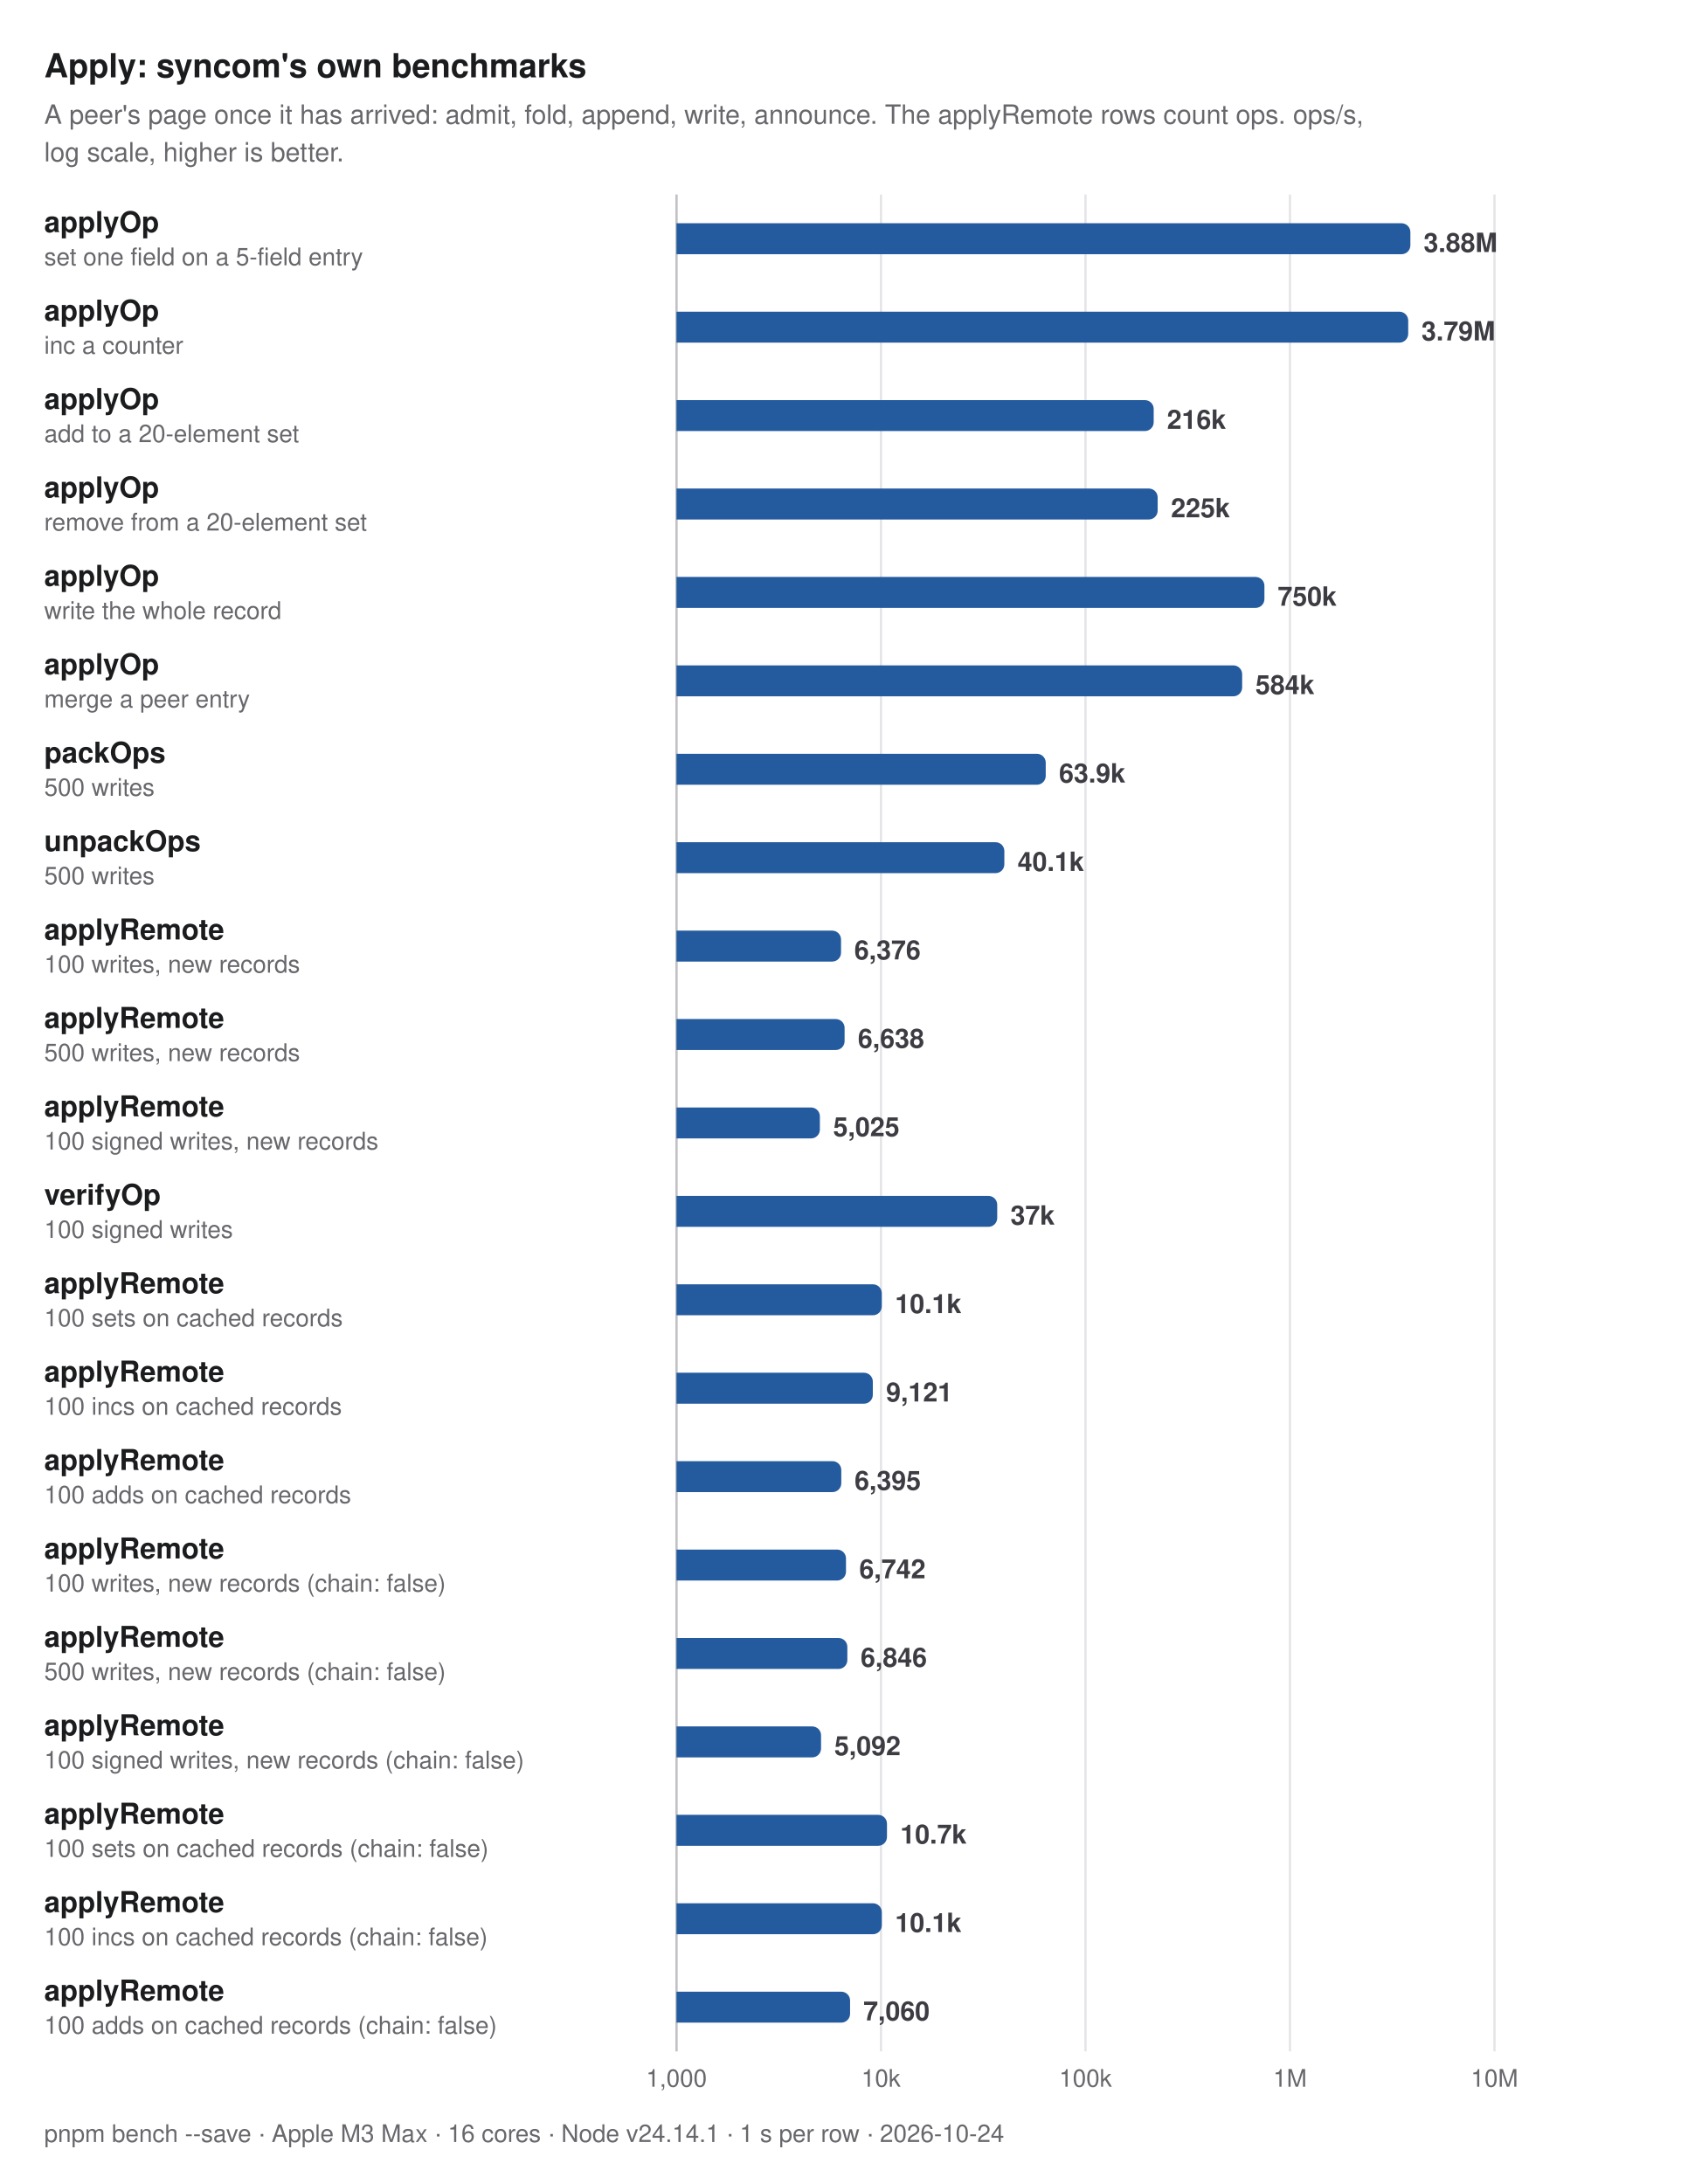
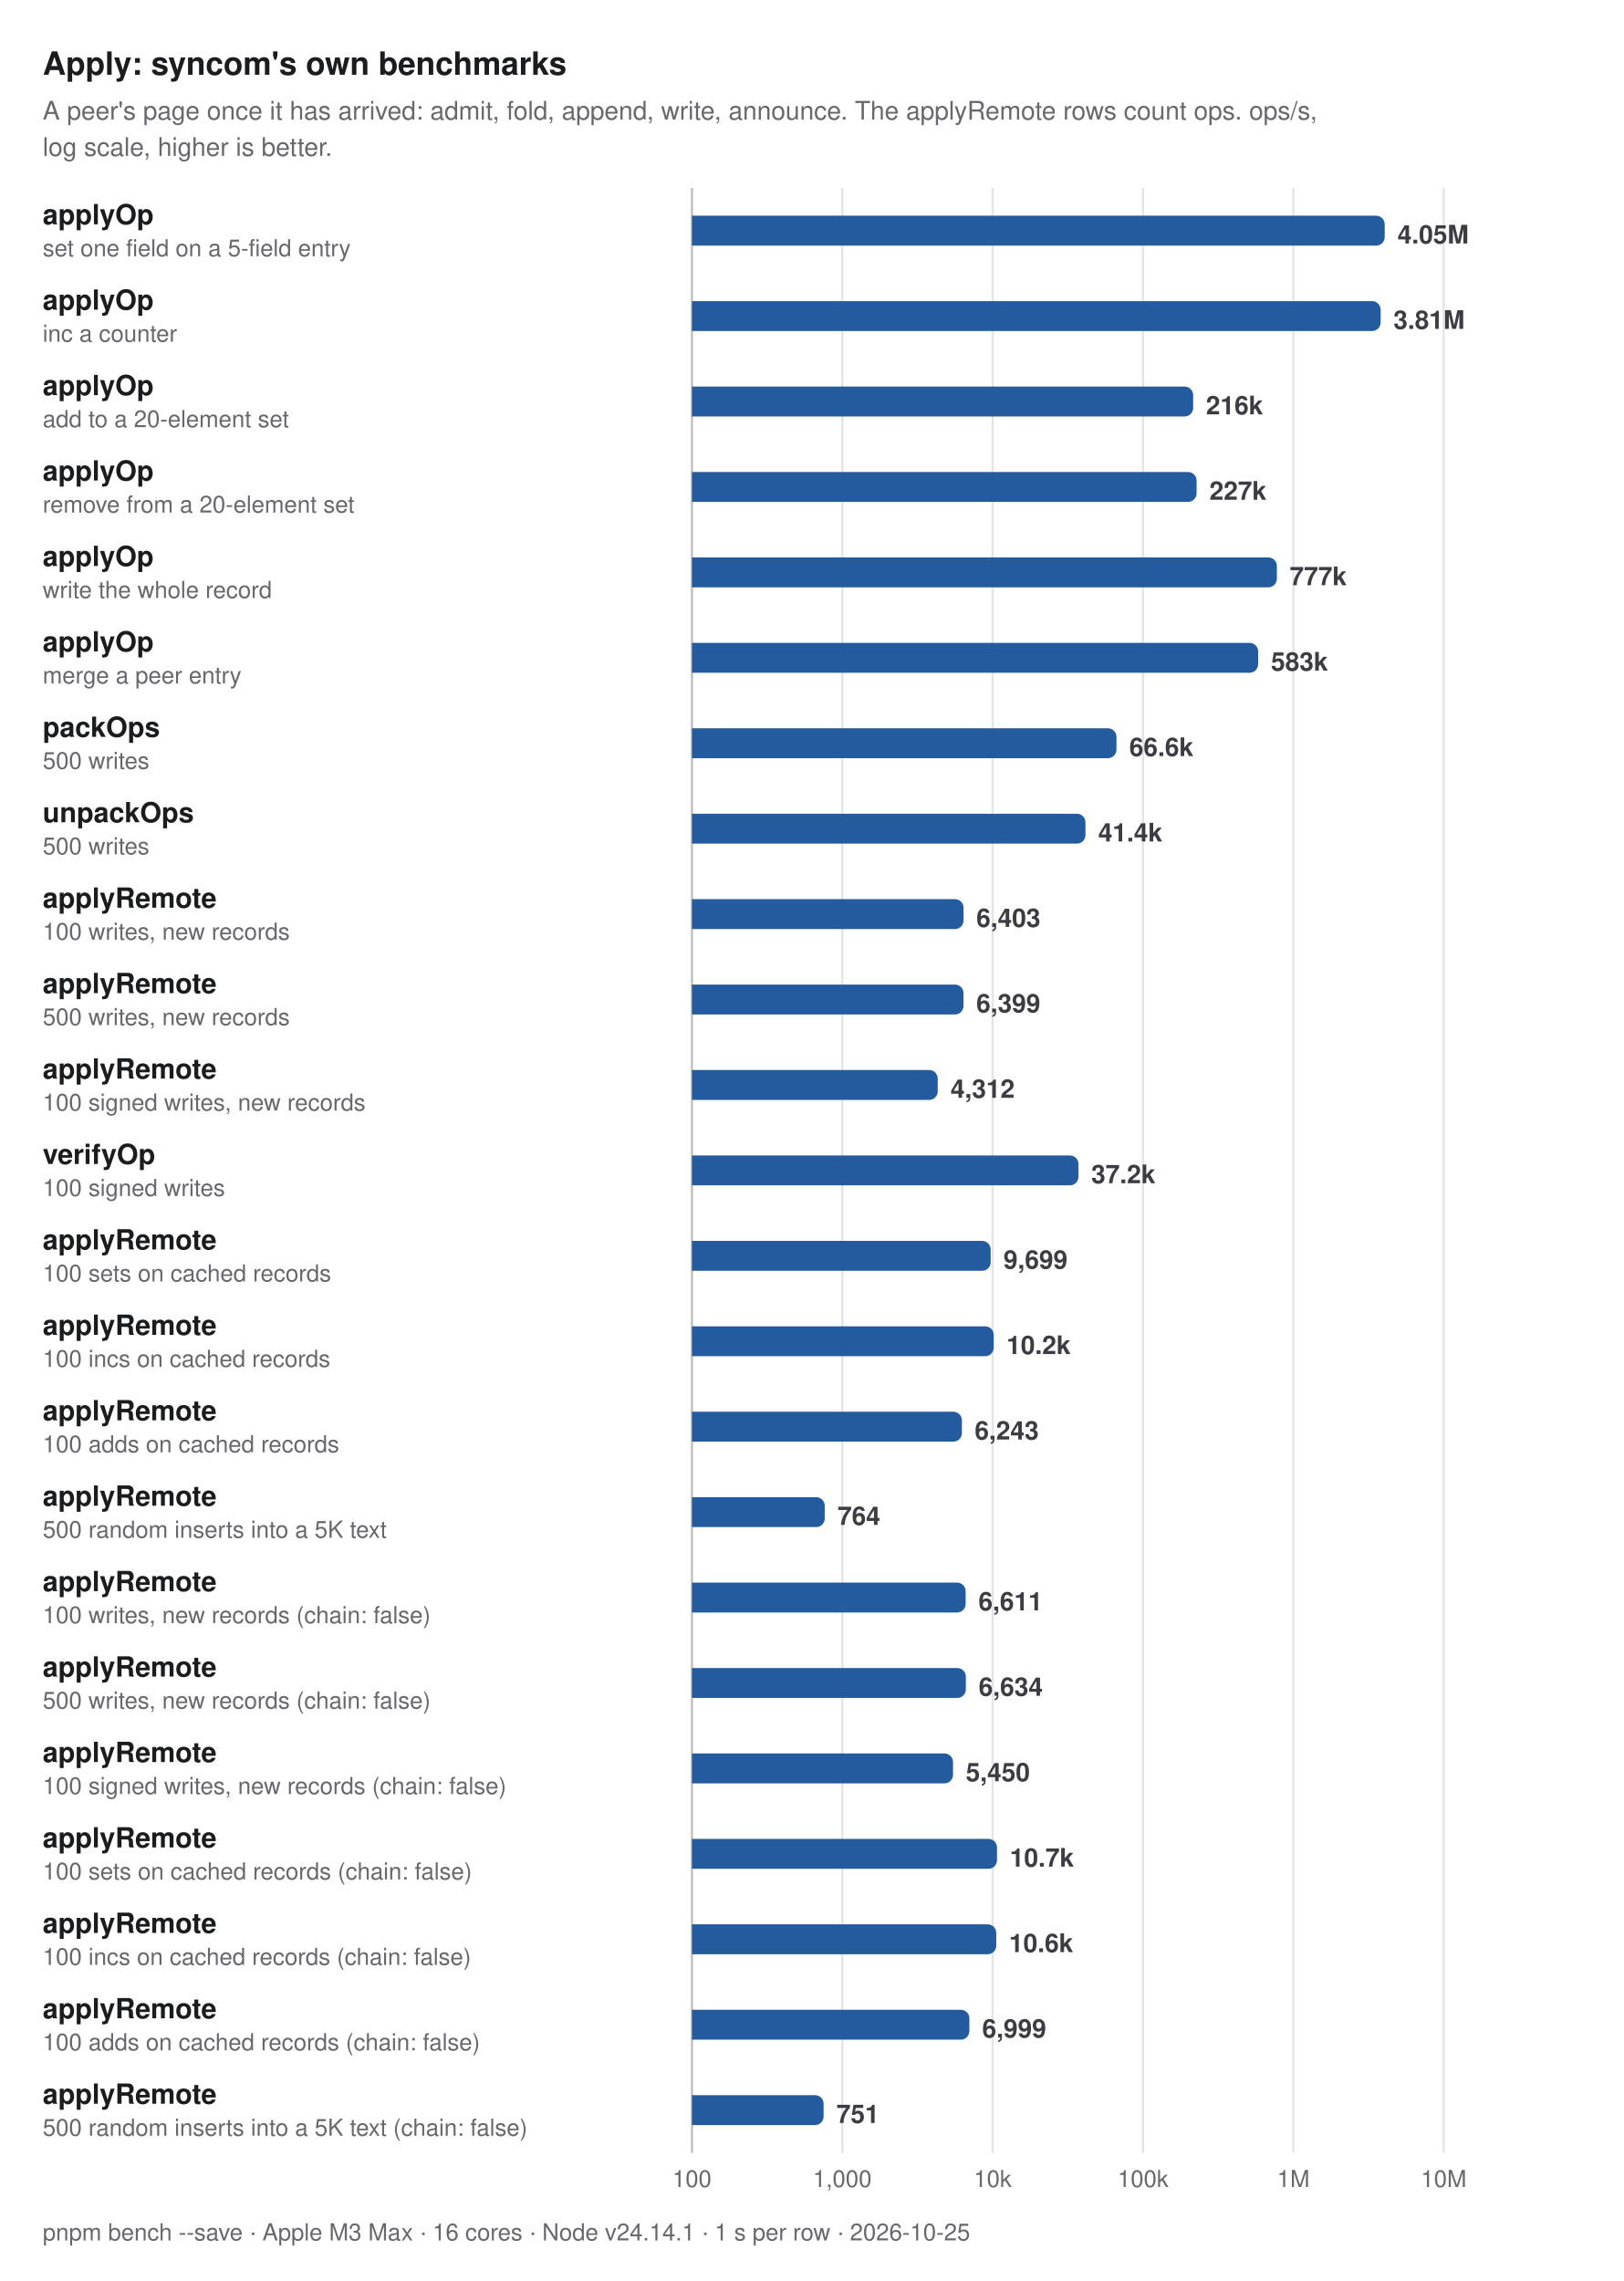
- <svg xmlns="http://www.w3.org/2000/svg" width="760" height="988" viewBox="0 0 760 988" role="img" aria-label="Apply: syncom's own benchmarks. A peer's page once it has arrived: admit, fold, append, write, announce. The applyRemote rows count ops. ops/s, log scale, higher is better.">
+ <svg xmlns="http://www.w3.org/2000/svg" width="760" height="1068" viewBox="0 0 760 1068" role="img" aria-label="Apply: syncom's own benchmarks. A peer's page once it has arrived: admit, fold, append, write, announce. The applyRemote rows count ops. ops/s, log scale, higher is better.">
  <style>
  text { font-family: -apple-system, BlinkMacSystemFont, "Segoe UI", Helvetica, Arial, sans-serif; }
  .title { font-size: 15px; font-weight: 700; fill: #1b1c1e; }
  .subtitle, .caption { font-size: 12px; fill: #67676c; }
  .caption { font-size: 11px; }
  .group { font-size: 11px; font-weight: 600; letter-spacing: 0.06em; fill: #67676c; }
  .label { font-size: 13px; font-weight: 600; fill: #1b1c1e; }
  .label.primary, .label.secondary { font-weight: 700; }
  .sublabel { font-size: 11px; fill: #67676c; }
  .value { font-size: 12px; font-weight: 600; fill: #3c3c43; font-variant-numeric: tabular-nums; }
  .value.small { font-size: 10px; }
  .legend { font-size: 11px; fill: #3c3c43; }
  .tick { font-size: 11px; fill: #67676c; font-variant-numeric: tabular-nums; }
  .grid { stroke: #e4e4e7; stroke-width: 1; }
  .axis { stroke: #c2c2c4; stroke-width: 1; }
  .ref { stroke: #67676c; stroke-width: 1; stroke-dasharray: 3 3; }
  .bar { fill: #c4c6cc; }
  .bar.primary { fill: #245a9e; }
  .bar.secondary { fill: #5e9be6; }
  @media (prefers-color-scheme: dark) {
    .title, .label { fill: #dfdfd6; }
    .subtitle, .caption, .group, .sublabel, .tick { fill: #98989f; }
    .value, .legend { fill: #c2c2c4; }
    .grid { stroke: #2e2e32; }
    .axis { stroke: #48484c; }
    .ref { stroke: #98989f; }
    .bar { fill: #46474e; }
    .bar.primary { fill: #8dbcf2; }
    .bar.secondary { fill: #3d7bd0; }
  }
</style>
  <text class="title" x="20" y="35">Apply: syncom's own benchmarks</text>
  <text class="subtitle" x="20" y="56">A peer's page once it has arrived: admit, fold, append, write, announce. The applyRemote rows count ops. ops/s,</text>
  <text class="subtitle" x="20" y="73">log scale, higher is better.</text>
-   <line class="grid" x1="306" y1="88" x2="306" y2="928" />
-   <text class="tick" x="306" y="944" text-anchor="middle">1,000</text>
-   <line class="grid" x1="398.5" y1="88" x2="398.5" y2="928" />
-   <text class="tick" x="398.5" y="944" text-anchor="middle">10k</text>
-   <line class="grid" x1="491" y1="88" x2="491" y2="928" />
-   <text class="tick" x="491" y="944" text-anchor="middle">100k</text>
-   <line class="grid" x1="583.5" y1="88" x2="583.5" y2="928" />
-   <text class="tick" x="583.5" y="944" text-anchor="middle">1M</text>
-   <line class="grid" x1="676" y1="88" x2="676" y2="928" />
-   <text class="tick" x="676" y="944" text-anchor="middle">10M</text>
-   <line class="axis" x1="306" y1="88" x2="306" y2="928" />
+   <line class="grid" x1="324" y1="88" x2="324" y2="1008" />
+   <text class="tick" x="324" y="1024" text-anchor="middle">100</text>
+   <line class="grid" x1="394.4" y1="88" x2="394.4" y2="1008" />
+   <text class="tick" x="394.4" y="1024" text-anchor="middle">1,000</text>
+   <line class="grid" x1="464.8" y1="88" x2="464.8" y2="1008" />
+   <text class="tick" x="464.8" y="1024" text-anchor="middle">10k</text>
+   <line class="grid" x1="535.2" y1="88" x2="535.2" y2="1008" />
+   <text class="tick" x="535.2" y="1024" text-anchor="middle">100k</text>
+   <line class="grid" x1="605.6" y1="88" x2="605.6" y2="1008" />
+   <text class="tick" x="605.6" y="1024" text-anchor="middle">1M</text>
+   <line class="grid" x1="676" y1="88" x2="676" y2="1008" />
+   <text class="tick" x="676" y="1024" text-anchor="middle">10M</text>
+   <line class="axis" x1="324" y1="88" x2="324" y2="1008" />
  <g>
    <text class="label primary" x="20" y="105">applyOp</text>
    <text class="sublabel" x="20" y="120">set one field on a 5-field entry</text>
-     <path class="bar primary" d="M306,101H633.955A4,4 0 0 1 637.955,105V111A4,4 0 0 1 633.955,115H306Z" />
-     <text class="value" x="643.955" y="114">3.88M</text>
+     <path class="bar primary" d="M324,101H644.366A4,4 0 0 1 648.366,105V111A4,4 0 0 1 644.366,115H324Z" />
+     <text class="value" x="654.366" y="114">4.05M</text>
  </g>
  <g>
    <text class="label primary" x="20" y="145">applyOp</text>
    <text class="sublabel" x="20" y="160">inc a counter</text>
-     <path class="bar primary" d="M306,141H632.975A4,4 0 0 1 636.975,145V151A4,4 0 0 1 632.975,155H306Z" />
-     <text class="value" x="642.975" y="154">3.79M</text>
+     <path class="bar primary" d="M324,141H642.46A4,4 0 0 1 646.46,145V151A4,4 0 0 1 642.46,155H324Z" />
+     <text class="value" x="652.46" y="154">3.81M</text>
  </g>
  <g>
    <text class="label primary" x="20" y="185">applyOp</text>
    <text class="sublabel" x="20" y="200">add to a 20-element set</text>
-     <path class="bar primary" d="M306,181H517.851A4,4 0 0 1 521.851,185V191A4,4 0 0 1 517.851,195H306Z" />
-     <text class="value" x="527.851" y="194">216k</text>
+     <path class="bar primary" d="M324,181H554.688A4,4 0 0 1 558.688,185V191A4,4 0 0 1 554.688,195H324Z" />
+     <text class="value" x="564.688" y="194">216k</text>
  </g>
  <g>
    <text class="label primary" x="20" y="225">applyOp</text>
    <text class="sublabel" x="20" y="240">remove from a 20-element set</text>
-     <path class="bar primary" d="M306,221H519.642A4,4 0 0 1 523.642,225V231A4,4 0 0 1 519.642,235H306Z" />
-     <text class="value" x="529.642" y="234">225k</text>
+     <path class="bar primary" d="M324,221H556.286A4,4 0 0 1 560.286,225V231A4,4 0 0 1 556.286,235H324Z" />
+     <text class="value" x="566.286" y="234">227k</text>
  </g>
  <g>
    <text class="label primary" x="20" y="265">applyOp</text>
    <text class="sublabel" x="20" y="280">write the whole record</text>
-     <path class="bar primary" d="M306,261H567.934A4,4 0 0 1 571.934,265V271A4,4 0 0 1 567.934,275H306Z" />
-     <text class="value" x="577.934" y="274">750k</text>
+     <path class="bar primary" d="M324,261H593.872A4,4 0 0 1 597.872,265V271A4,4 0 0 1 593.872,275H324Z" />
+     <text class="value" x="603.872" y="274">777k</text>
  </g>
  <g>
    <text class="label primary" x="20" y="305">applyOp</text>
    <text class="sublabel" x="20" y="320">merge a peer entry</text>
-     <path class="bar primary" d="M306,301H557.864A4,4 0 0 1 561.864,305V311A4,4 0 0 1 557.864,315H306Z" />
-     <text class="value" x="567.864" y="314">584k</text>
+     <path class="bar primary" d="M324,301H585.108A4,4 0 0 1 589.108,305V311A4,4 0 0 1 585.108,315H324Z" />
+     <text class="value" x="595.108" y="314">583k</text>
  </g>
  <g>
    <text class="label primary" x="20" y="345">packOps</text>
    <text class="sublabel" x="20" y="360">500 writes</text>
-     <path class="bar primary" d="M306,341H469.013A4,4 0 0 1 473.013,345V351A4,4 0 0 1 469.013,355H306Z" />
-     <text class="value" x="479.013" y="354">63.9k</text>
+     <path class="bar primary" d="M324,341H518.771A4,4 0 0 1 522.771,345V351A4,4 0 0 1 518.771,355H324Z" />
+     <text class="value" x="528.771" y="354">66.6k</text>
  </g>
  <g>
    <text class="label primary" x="20" y="385">unpackOps</text>
    <text class="sublabel" x="20" y="400">500 writes</text>
-     <path class="bar primary" d="M306,381H450.298A4,4 0 0 1 454.298,385V391A4,4 0 0 1 450.298,395H306Z" />
-     <text class="value" x="460.298" y="394">40.1k</text>
+     <path class="bar primary" d="M324,381H504.246A4,4 0 0 1 508.246,385V391A4,4 0 0 1 504.246,395H324Z" />
+     <text class="value" x="514.246" y="394">41.4k</text>
  </g>
  <g>
    <text class="label primary" x="20" y="425">applyRemote</text>
    <text class="sublabel" x="20" y="440">100 writes, new records</text>
-     <path class="bar primary" d="M306,421H376.421A4,4 0 0 1 380.421,425V431A4,4 0 0 1 376.421,435H306Z" />
-     <text class="value" x="386.421" y="434">6,376</text>
+     <path class="bar primary" d="M324,421H447.169A4,4 0 0 1 451.169,425V431A4,4 0 0 1 447.169,435H324Z" />
+     <text class="value" x="457.169" y="434">6,403</text>
  </g>
  <g>
    <text class="label primary" x="20" y="465">applyRemote</text>
    <text class="sublabel" x="20" y="480">500 writes, new records</text>
-     <path class="bar primary" d="M306,461H378.038A4,4 0 0 1 382.038,465V471A4,4 0 0 1 378.038,475H306Z" />
-     <text class="value" x="388.038" y="474">6,638</text>
+     <path class="bar primary" d="M324,461H447.15A4,4 0 0 1 451.15,465V471A4,4 0 0 1 447.15,475H324Z" />
+     <text class="value" x="457.15" y="474">6,399</text>
  </g>
  <g>
    <text class="label primary" x="20" y="505">applyRemote</text>
    <text class="sublabel" x="20" y="520">100 signed writes, new records</text>
-     <path class="bar primary" d="M306,501H366.855A4,4 0 0 1 370.855,505V511A4,4 0 0 1 366.855,515H306Z" />
-     <text class="value" x="376.855" y="514">5,025</text>
+     <path class="bar primary" d="M324,501H435.081A4,4 0 0 1 439.081,505V511A4,4 0 0 1 435.081,515H324Z" />
+     <text class="value" x="445.081" y="514">4,312</text>
  </g>
  <g>
    <text class="label primary" x="20" y="545">verifyOp</text>
    <text class="sublabel" x="20" y="560">100 signed writes</text>
-     <path class="bar primary" d="M306,541H447.072A4,4 0 0 1 451.072,545V551A4,4 0 0 1 447.072,555H306Z" />
-     <text class="value" x="457.072" y="554">37k</text>
+     <path class="bar primary" d="M324,541H500.978A4,4 0 0 1 504.978,545V551A4,4 0 0 1 500.978,555H324Z" />
+     <text class="value" x="510.978" y="554">37.2k</text>
  </g>
  <g>
    <text class="label primary" x="20" y="585">applyRemote</text>
    <text class="sublabel" x="20" y="600">100 sets on cached records</text>
-     <path class="bar primary" d="M306,581H394.848A4,4 0 0 1 398.848,585V591A4,4 0 0 1 394.848,595H306Z" />
-     <text class="value" x="404.848" y="594">10.1k</text>
+     <path class="bar primary" d="M324,581H459.866A4,4 0 0 1 463.866,585V591A4,4 0 0 1 459.866,595H324Z" />
+     <text class="value" x="469.866" y="594">9,699</text>
  </g>
  <g>
    <text class="label primary" x="20" y="625">applyRemote</text>
    <text class="sublabel" x="20" y="640">100 incs on cached records</text>
-     <path class="bar primary" d="M306,621H390.804A4,4 0 0 1 394.804,625V631A4,4 0 0 1 390.804,635H306Z" />
-     <text class="value" x="400.804" y="634">9,121</text>
+     <path class="bar primary" d="M324,621H461.288A4,4 0 0 1 465.288,625V631A4,4 0 0 1 461.288,635H324Z" />
+     <text class="value" x="471.288" y="634">10.2k</text>
  </g>
  <g>
    <text class="label primary" x="20" y="665">applyRemote</text>
    <text class="sublabel" x="20" y="680">100 adds on cached records</text>
-     <path class="bar primary" d="M306,661H376.54A4,4 0 0 1 380.54,665V671A4,4 0 0 1 376.54,675H306Z" />
-     <text class="value" x="386.54" y="674">6,395</text>
+     <path class="bar primary" d="M324,661H446.396A4,4 0 0 1 450.396,665V671A4,4 0 0 1 446.396,675H324Z" />
+     <text class="value" x="456.396" y="674">6,243</text>
  </g>
  <g>
    <text class="label primary" x="20" y="705">applyRemote</text>
-     <text class="sublabel" x="20" y="720">100 writes, new records (chain: false)</text>
-     <path class="bar primary" d="M306,701H378.663A4,4 0 0 1 382.663,705V711A4,4 0 0 1 378.663,715H306Z" />
-     <text class="value" x="388.663" y="714">6,742</text>
+     <text class="sublabel" x="20" y="720">500 random inserts into a 5K text</text>
+     <path class="bar primary" d="M324,701H382.17A4,4 0 0 1 386.17,705V711A4,4 0 0 1 382.17,715H324Z" />
+     <text class="value" x="392.17" y="714">764</text>
  </g>
  <g>
    <text class="label primary" x="20" y="745">applyRemote</text>
-     <text class="sublabel" x="20" y="760">500 writes, new records (chain: false)</text>
-     <path class="bar primary" d="M306,741H379.278A4,4 0 0 1 383.278,745V751A4,4 0 0 1 379.278,755H306Z" />
-     <text class="value" x="389.278" y="754">6,846</text>
+     <text class="sublabel" x="20" y="760">100 writes, new records (chain: false)</text>
+     <path class="bar primary" d="M324,741H448.147A4,4 0 0 1 452.147,745V751A4,4 0 0 1 448.147,755H324Z" />
+     <text class="value" x="458.147" y="754">6,611</text>
  </g>
  <g>
    <text class="label primary" x="20" y="785">applyRemote</text>
-     <text class="sublabel" x="20" y="800">100 signed writes, new records (chain: false)</text>
-     <path class="bar primary" d="M306,781H367.387A4,4 0 0 1 371.387,785V791A4,4 0 0 1 367.387,795H306Z" />
-     <text class="value" x="377.387" y="794">5,092</text>
+     <text class="sublabel" x="20" y="800">500 writes, new records (chain: false)</text>
+     <path class="bar primary" d="M324,781H448.253A4,4 0 0 1 452.253,785V791A4,4 0 0 1 448.253,795H324Z" />
+     <text class="value" x="458.253" y="794">6,634</text>
  </g>
  <g>
    <text class="label primary" x="20" y="825">applyRemote</text>
-     <text class="sublabel" x="20" y="840">100 sets on cached records (chain: false)</text>
-     <path class="bar primary" d="M306,821H397.203A4,4 0 0 1 401.203,825V831A4,4 0 0 1 397.203,835H306Z" />
-     <text class="value" x="407.203" y="834">10.7k</text>
+     <text class="sublabel" x="20" y="840">100 signed writes, new records (chain: false)</text>
+     <path class="bar primary" d="M324,821H442.242A4,4 0 0 1 446.242,825V831A4,4 0 0 1 442.242,835H324Z" />
+     <text class="value" x="452.242" y="834">5,450</text>
  </g>
  <g>
    <text class="label primary" x="20" y="865">applyRemote</text>
-     <text class="sublabel" x="20" y="880">100 incs on cached records (chain: false)</text>
-     <path class="bar primary" d="M306,861H394.864A4,4 0 0 1 398.864,865V871A4,4 0 0 1 394.864,875H306Z" />
-     <text class="value" x="404.864" y="874">10.1k</text>
+     <text class="sublabel" x="20" y="880">100 sets on cached records (chain: false)</text>
+     <path class="bar primary" d="M324,861H462.831A4,4 0 0 1 466.831,865V871A4,4 0 0 1 462.831,875H324Z" />
+     <text class="value" x="472.831" y="874">10.7k</text>
  </g>
  <g>
    <text class="label primary" x="20" y="905">applyRemote</text>
-     <text class="sublabel" x="20" y="920">100 adds on cached records (chain: false)</text>
-     <path class="bar primary" d="M306,901H380.514A4,4 0 0 1 384.514,905V911A4,4 0 0 1 380.514,915H306Z" />
-     <text class="value" x="390.514" y="914">7,060</text>
+     <text class="sublabel" x="20" y="920">100 incs on cached records (chain: false)</text>
+     <path class="bar primary" d="M324,901H462.48A4,4 0 0 1 466.48,905V911A4,4 0 0 1 462.48,915H324Z" />
+     <text class="value" x="472.48" y="914">10.6k</text>
  </g>
-   <text class="caption" x="20" y="969">pnpm bench --save · Apple M3 Max · 16 cores · Node v24.14.1 · 1 s per row · 2026-10-24</text>
+   <g>
+     <text class="label primary" x="20" y="945">applyRemote</text>
+     <text class="sublabel" x="20" y="960">100 adds on cached records (chain: false)</text>
+     <path class="bar primary" d="M324,941H449.891A4,4 0 0 1 453.891,945V951A4,4 0 0 1 449.891,955H324Z" />
+     <text class="value" x="459.891" y="954">6,999</text>
+   </g>
+   <g>
+     <text class="label primary" x="20" y="985">applyRemote</text>
+     <text class="sublabel" x="20" y="1000">500 random inserts into a 5K text (chain: false)</text>
+     <path class="bar primary" d="M324,981H381.645A4,4 0 0 1 385.645,985V991A4,4 0 0 1 381.645,995H324Z" />
+     <text class="value" x="391.645" y="994">751</text>
+   </g>
+   <text class="caption" x="20" y="1049">pnpm bench --save · Apple M3 Max · 16 cores · Node v24.14.1 · 1 s per row · 2026-10-25</text>
</svg>
